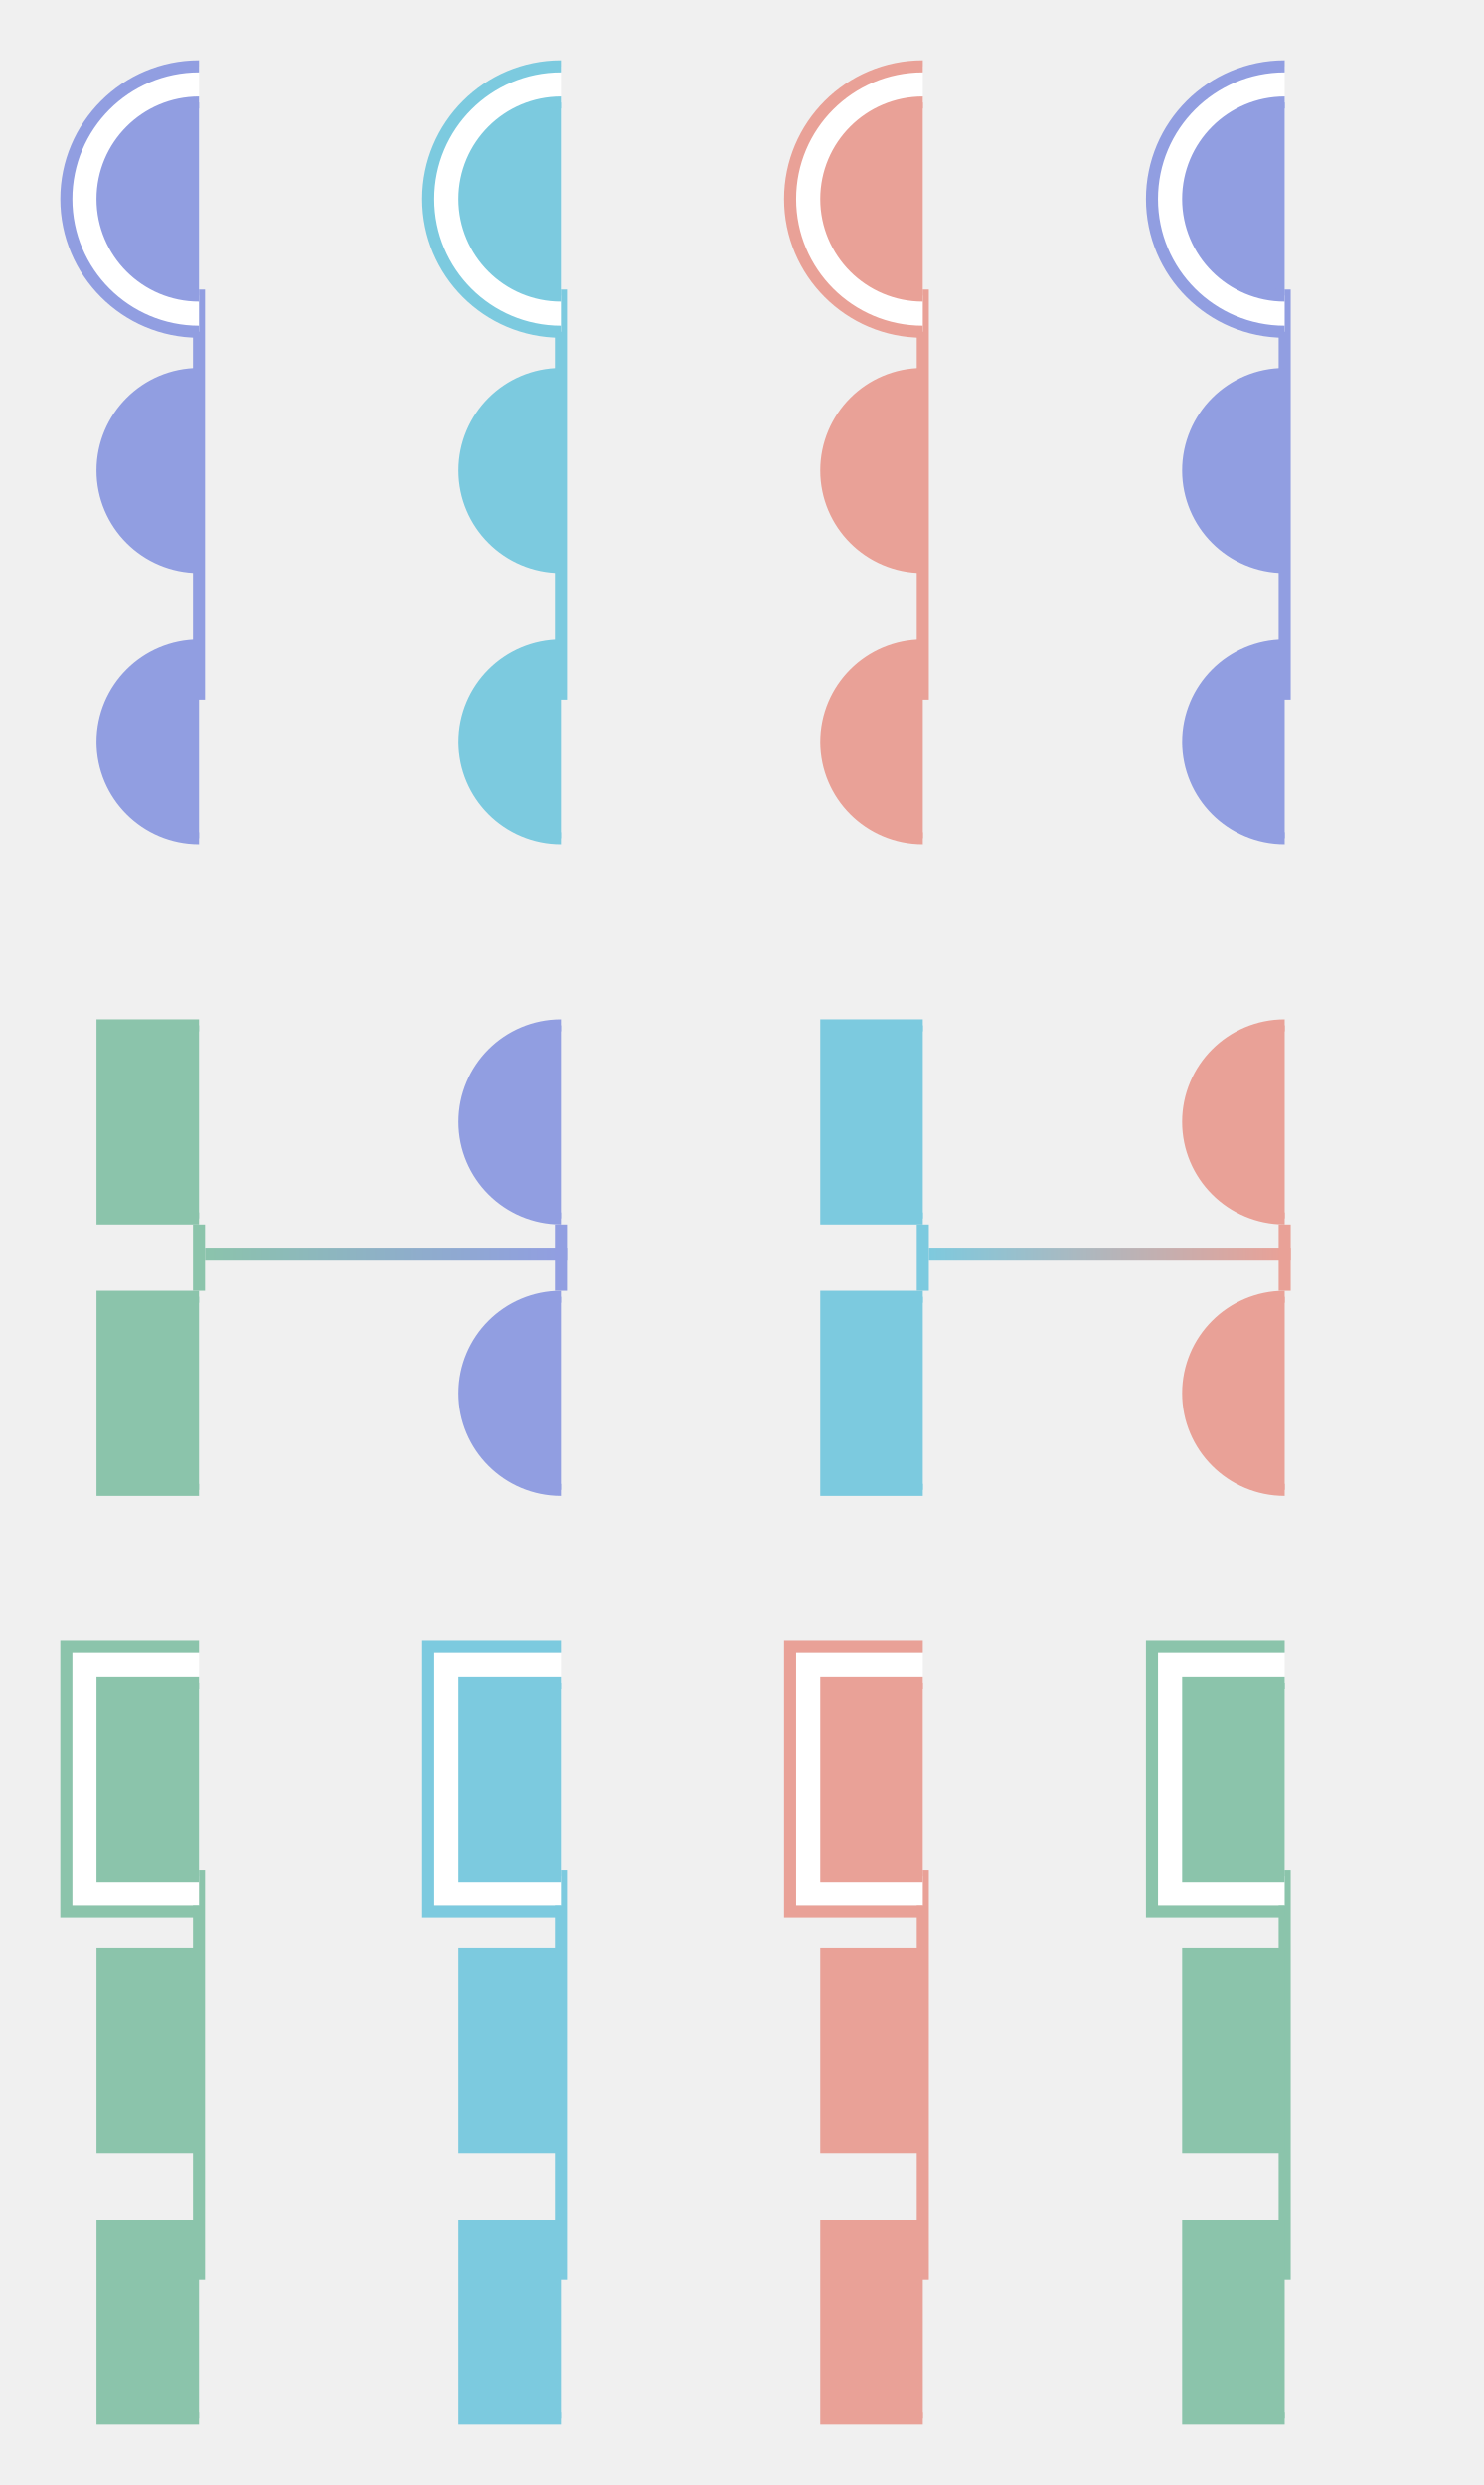
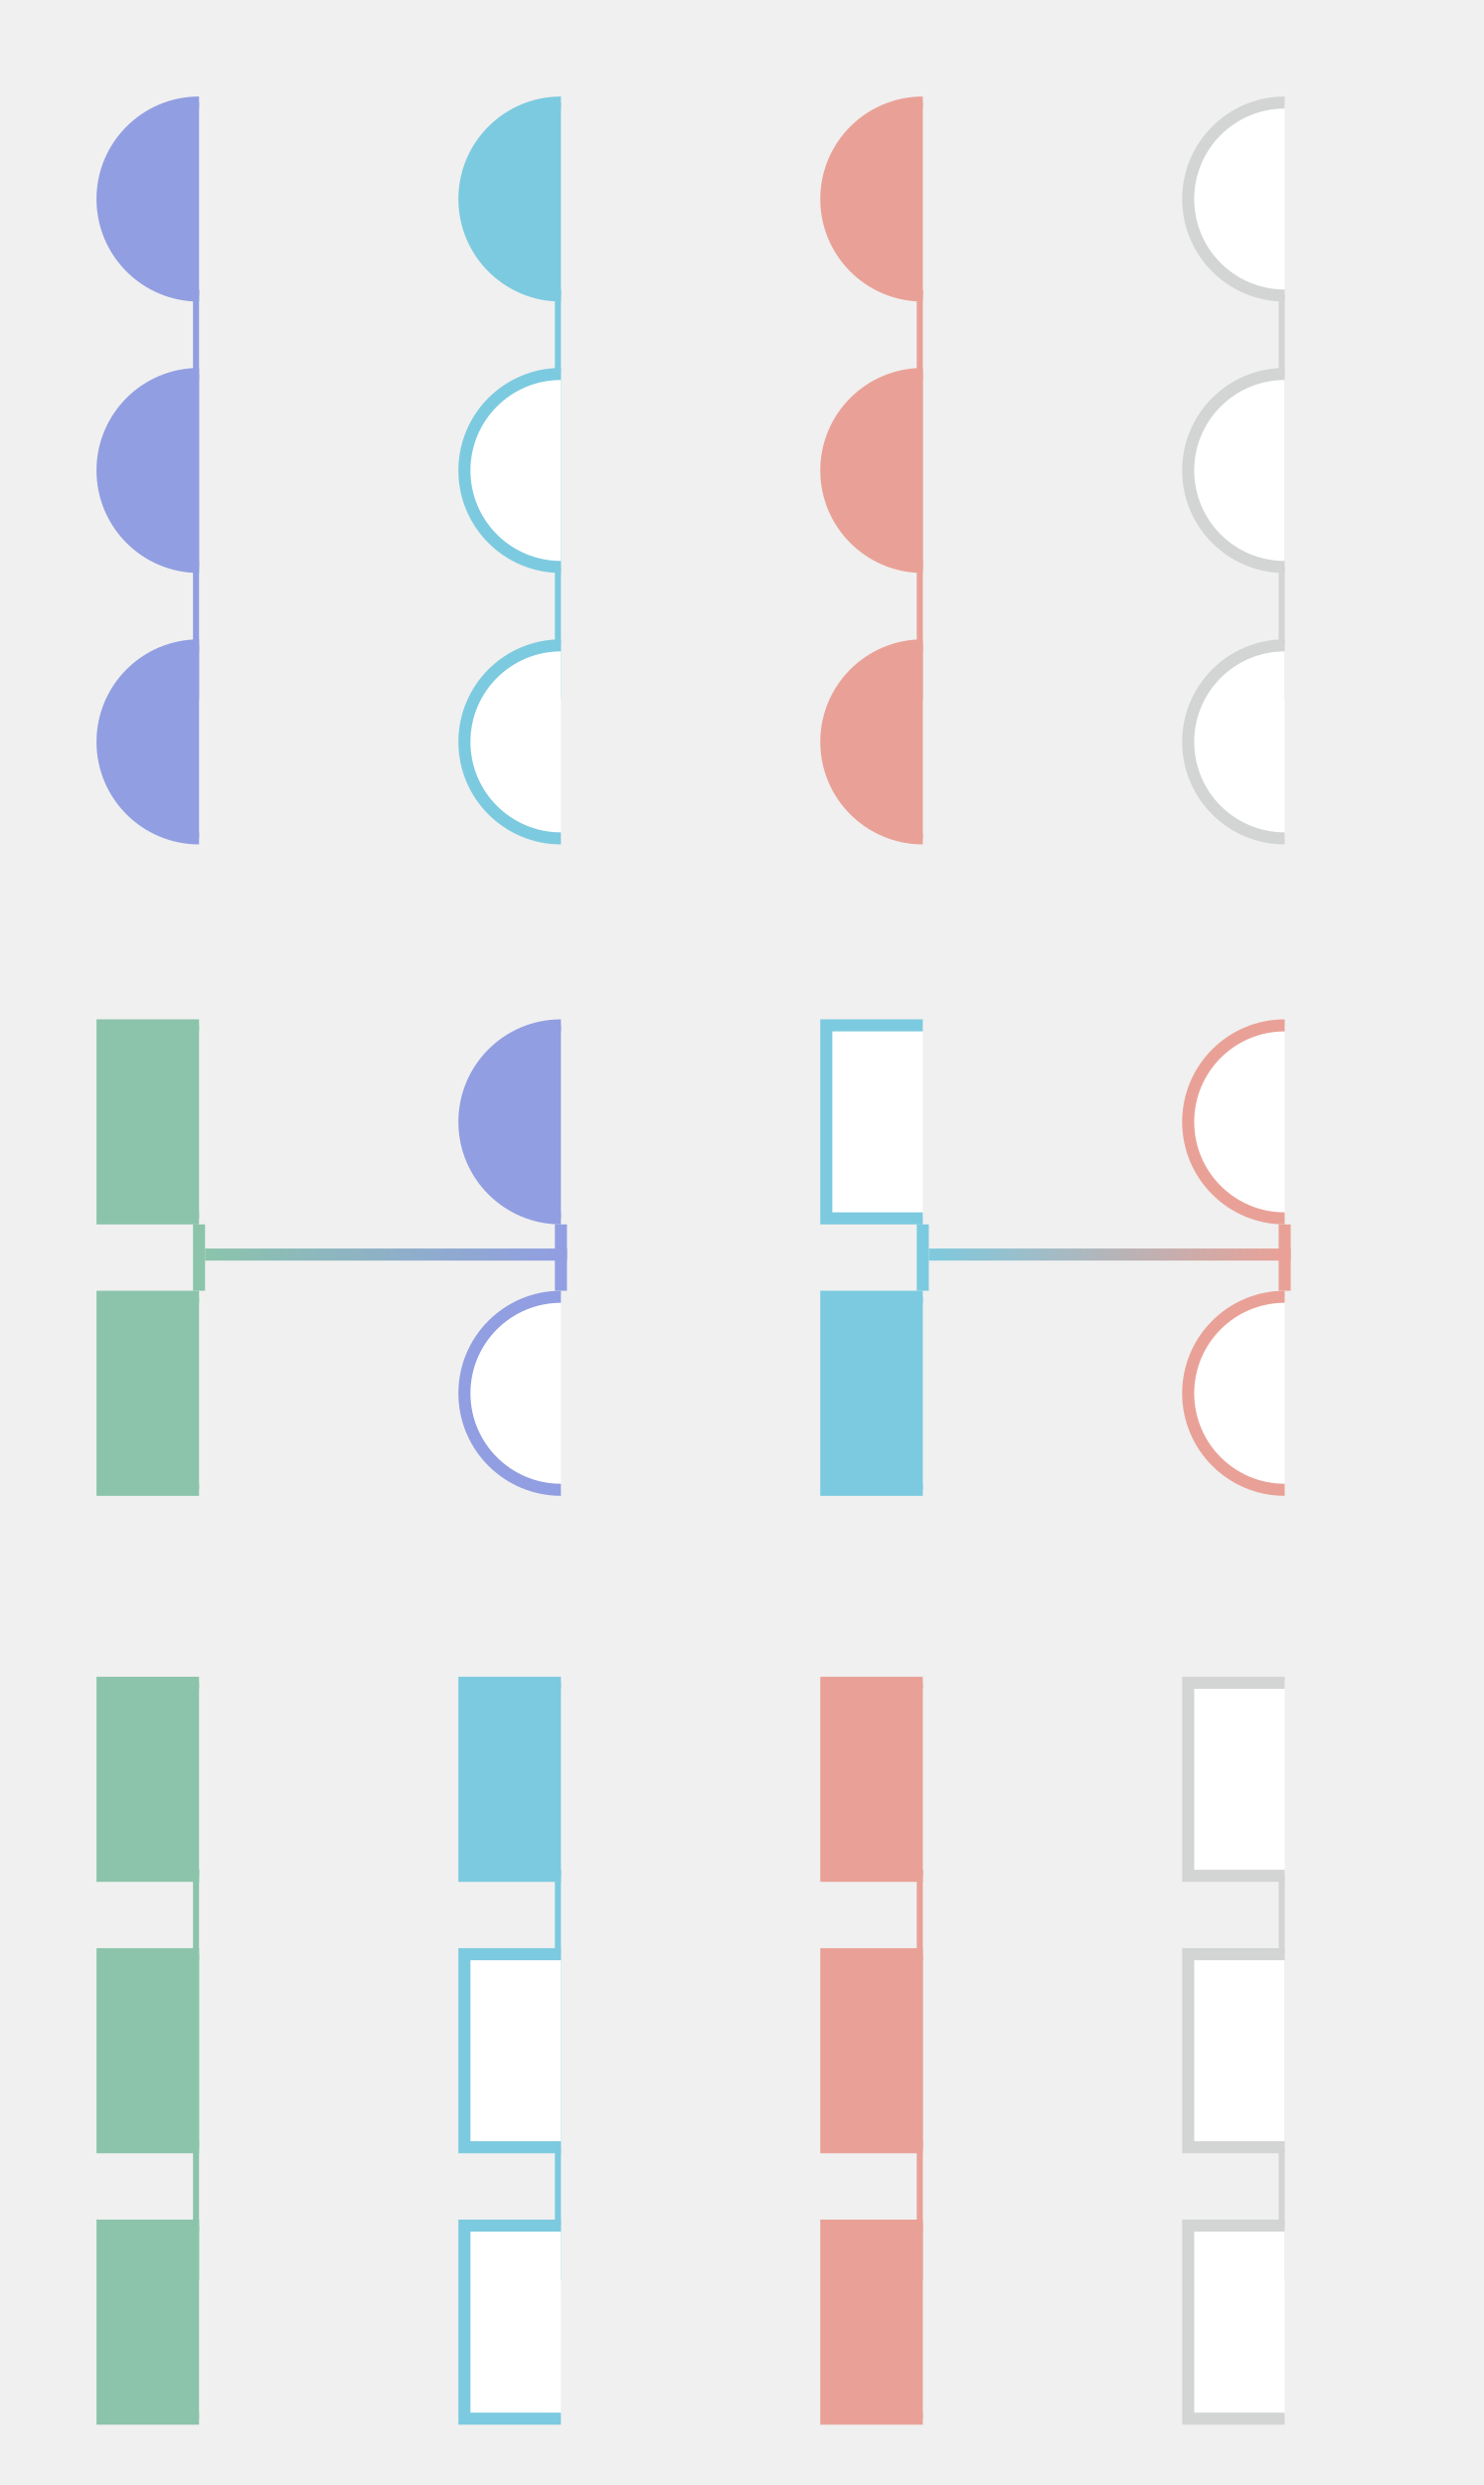
<svg xmlns="http://www.w3.org/2000/svg" xmlns:xlink="http://www.w3.org/1999/xlink" contentScriptType="text/ecmascript" zoomAndPan="magnify" contentStyleType="text/css" viewBox="0 0 246 412" preserveAspectRatio="xMidYMid meet" version="1.0">
  <defs>
    <linearGradient x1="33" gradientUnits="userSpaceOnUse" x2="93" y1="208" y2="208" xlink:type="simple" xlink:actuate="onLoad" id="linearGradient_line_1" xlink:show="other">
      <stop offset="0.0" stop-opacity="1.0" stop-color="#8bc4ab" />
      <stop offset="1.0" stop-opacity="1.0" stop-color="#919ee1" />
    </linearGradient>
    <linearGradient x1="153" gradientUnits="userSpaceOnUse" x2="213" y1="208" y2="208" xlink:type="simple" xlink:actuate="onLoad" id="linearGradient_line_2" xlink:show="other">
      <stop offset="0.0" stop-opacity="1.0" stop-color="#7ccadf" />
      <stop offset="1.0" stop-opacity="1.0" stop-color="#e9a197" />
    </linearGradient>
  </defs>
  <clipPath id="clipPath_1">
-     <rect x="10.0" width="23.0" height="46.0" y="10.0" />
+     <rect x="32.0" width="1.0" height="70.0" y="48.0" />
  </clipPath>
  <clipPath id="clipPath_2">
    <rect x="16.0" width="17.0" height="34.0" y="16.0" />
  </clipPath>
  <clipPath id="clipPath_3">
    <rect x="16.0" width="17.0" height="34.0" y="61.0" />
  </clipPath>
  <clipPath id="clipPath_4">
    <rect x="16.0" width="17.0" height="34.0" y="106.0" />
  </clipPath>
  <clipPath id="clipPath_5">
-     <rect x="70.0" width="23.0" height="46.0" y="10.0" />
+     <rect x="92.0" width="1.0" height="70.0" y="48.0" />
  </clipPath>
  <clipPath id="clipPath_6">
    <rect x="76.0" width="17.0" height="34.0" y="16.0" />
  </clipPath>
  <clipPath id="clipPath_7">
    <rect x="76.0" width="17.0" height="34.0" y="61.0" />
  </clipPath>
  <clipPath id="clipPath_8">
    <rect x="76.0" width="17.0" height="34.0" y="106.0" />
  </clipPath>
  <clipPath id="clipPath_9">
-     <rect x="130.0" width="23.0" height="46.0" y="10.0" />
+     <rect x="152.0" width="1.0" height="70.0" y="48.0" />
  </clipPath>
  <clipPath id="clipPath_10">
    <rect x="136.0" width="17.0" height="34.0" y="16.0" />
  </clipPath>
  <clipPath id="clipPath_11">
    <rect x="136.0" width="17.0" height="34.0" y="61.0" />
  </clipPath>
  <clipPath id="clipPath_12">
    <rect x="136.0" width="17.0" height="34.0" y="106.0" />
  </clipPath>
  <clipPath id="clipPath_13">
-     <rect x="190.0" width="23.0" height="46.0" y="10.0" />
+     <rect x="212.0" width="1.0" height="70.0" y="48.0" />
  </clipPath>
  <clipPath id="clipPath_14">
    <rect x="196.0" width="17.0" height="34.0" y="16.0" />
  </clipPath>
  <clipPath id="clipPath_15">
    <rect x="196.0" width="17.0" height="34.0" y="61.0" />
  </clipPath>
  <clipPath id="clipPath_16">
    <rect x="196.0" width="17.0" height="34.0" y="106.0" />
  </clipPath>
  <clipPath id="clipPath_17">
    <rect x="16.0" width="17.0" height="34.0" y="169.0" />
  </clipPath>
  <clipPath id="clipPath_18">
    <rect x="16.0" width="17.0" height="34.0" y="214.0" />
  </clipPath>
  <clipPath id="clipPath_19">
    <rect x="76.0" width="17.0" height="34.0" y="169.0" />
  </clipPath>
  <clipPath id="clipPath_20">
    <rect x="76.0" width="17.0" height="34.0" y="214.0" />
  </clipPath>
  <clipPath id="clipPath_21">
    <rect x="136.0" width="17.0" height="34.0" y="169.0" />
  </clipPath>
  <clipPath id="clipPath_22">
    <rect x="136.0" width="17.0" height="34.0" y="214.0" />
  </clipPath>
  <clipPath id="clipPath_23">
    <rect x="196.0" width="17.0" height="34.0" y="169.0" />
  </clipPath>
  <clipPath id="clipPath_24">
    <rect x="196.0" width="17.0" height="34.0" y="214.0" />
  </clipPath>
  <clipPath id="clipPath_25">
-     <rect x="10.0" width="23.0" height="46.0" y="272.0" />
+     <rect x="32.0" width="1.0" height="70.0" y="310.0" />
  </clipPath>
  <clipPath id="clipPath_26">
    <rect x="16.0" width="17.0" height="34.0" y="278.0" />
  </clipPath>
  <clipPath id="clipPath_27">
    <rect x="16.0" width="17.0" height="34.0" y="323.0" />
  </clipPath>
  <clipPath id="clipPath_28">
    <rect x="16.0" width="17.0" height="34.0" y="368.0" />
  </clipPath>
  <clipPath id="clipPath_29">
-     <rect x="70.0" width="23.0" height="46.0" y="272.0" />
+     <rect x="92.0" width="1.0" height="70.0" y="310.0" />
  </clipPath>
  <clipPath id="clipPath_30">
    <rect x="76.0" width="17.0" height="34.0" y="278.0" />
  </clipPath>
  <clipPath id="clipPath_31">
    <rect x="76.0" width="17.0" height="34.0" y="323.0" />
  </clipPath>
  <clipPath id="clipPath_32">
    <rect x="76.0" width="17.0" height="34.0" y="368.0" />
  </clipPath>
  <clipPath id="clipPath_33">
-     <rect x="130.0" width="23.0" height="46.0" y="272.0" />
+     <rect x="152.0" width="1.0" height="70.0" y="310.0" />
  </clipPath>
  <clipPath id="clipPath_34">
    <rect x="136.0" width="17.0" height="34.0" y="278.0" />
  </clipPath>
  <clipPath id="clipPath_35">
    <rect x="136.0" width="17.0" height="34.0" y="323.0" />
  </clipPath>
  <clipPath id="clipPath_36">
    <rect x="136.0" width="17.0" height="34.0" y="368.0" />
  </clipPath>
  <clipPath id="clipPath_37">
-     <rect x="190.0" width="23.0" height="46.0" y="272.0" />
+     <rect x="212.0" width="1.0" height="70.0" y="310.0" />
  </clipPath>
  <clipPath id="clipPath_38">
    <rect x="196.0" width="17.0" height="34.0" y="278.0" />
  </clipPath>
  <clipPath id="clipPath_39">
    <rect x="196.0" width="17.0" height="34.0" y="323.0" />
  </clipPath>
  <clipPath id="clipPath_40">
    <rect x="196.0" width="17.0" height="34.0" y="368.0" />
  </clipPath>
-   <line x1="33.0" x2="33.0" y1="48" y2="116" class="line0" id="line0" stroke="#919ee1" stroke-width="2.0" />
-   <circle clip-path="url(#clipPath_1)" fill-opacity="1" fill="#ffffff" class="circle1" r="22" cx="33" id="circle1" cy="33" stroke="#919ee1" stroke-width="2.0" stroke-opacity="1" />
-   <circle clip-path="url(#clipPath_2)" fill="#919ee1" class="circle2" r="16" cx="33" id="circle2" cy="33" stroke="#919ee1" stroke-width="2.0" />
-   <circle clip-path="url(#clipPath_3)" fill="#919ee1" class="circle3" r="16" cx="33" id="circle3" cy="78" stroke="#919ee1" stroke-width="2.0" />
-   <circle clip-path="url(#clipPath_4)" fill="#919ee1" class="circle4" r="16" cx="33" id="circle4" cy="123" stroke="#919ee1" stroke-width="2.0" />
-   <line x1="93.0" x2="93.0" y1="48" y2="116" class="line5" id="line5" stroke="#7ccadf" stroke-width="2.0" />
-   <circle clip-path="url(#clipPath_5)" fill-opacity="1" fill="#ffffff" class="circle6" r="22" cx="93" id="circle6" cy="33" stroke="#7ccadf" stroke-width="2.0" stroke-opacity="1" />
-   <circle clip-path="url(#clipPath_6)" fill="#7ccadf" class="circle7" r="16" cx="93" id="circle7" cy="33" stroke="#7ccadf" stroke-width="2.0" />
-   <circle clip-path="url(#clipPath_7)" fill="#7ccadf" class="circle8" r="16" cx="93" id="circle8" cy="78" stroke="#7ccadf" stroke-width="2.0" />
-   <circle clip-path="url(#clipPath_8)" fill="#7ccadf" class="circle9" r="16" cx="93" id="circle9" cy="123" stroke="#7ccadf" stroke-width="2.0" />
-   <line x1="153.0" x2="153.0" y1="48" y2="116" class="line10" id="line10" stroke="#e9a197" stroke-width="2.0" />
-   <circle clip-path="url(#clipPath_9)" fill-opacity="1" fill="#ffffff" class="circle11" r="22" cx="153" id="circle11" cy="33" stroke="#e9a197" stroke-width="2.0" stroke-opacity="1" />
-   <circle clip-path="url(#clipPath_10)" fill="#e9a197" class="circle12" r="16" cx="153" id="circle12" cy="33" stroke="#e9a197" stroke-width="2.0" />
-   <circle clip-path="url(#clipPath_11)" fill="#e9a197" class="circle13" r="16" cx="153" id="circle13" cy="78" stroke="#e9a197" stroke-width="2.0" />
-   <circle clip-path="url(#clipPath_12)" fill="#e9a197" class="circle14" r="16" cx="153" id="circle14" cy="123" stroke="#e9a197" stroke-width="2.0" />
-   <line x1="213.0" x2="213.0" y1="48" y2="116" class="line15" id="line15" stroke="#919ee1" stroke-width="2.0" />
-   <circle clip-path="url(#clipPath_13)" fill-opacity="1" fill="#ffffff" class="circle16" r="22" cx="213" id="circle16" cy="33" stroke="#919ee1" stroke-width="2.0" stroke-opacity="1" />
-   <circle clip-path="url(#clipPath_14)" fill="#919ee1" class="circle17" r="16" cx="213" id="circle17" cy="33" stroke="#919ee1" stroke-width="2.0" />
-   <circle clip-path="url(#clipPath_15)" fill="#919ee1" class="circle18" r="16" cx="213" id="circle18" cy="78" stroke="#919ee1" stroke-width="2.0" />
-   <circle clip-path="url(#clipPath_16)" fill="#919ee1" class="circle19" r="16" cx="213" id="circle19" cy="123" stroke="#919ee1" stroke-width="2.0" />
-   <line fill="url(#linearGradient_line_1)" x1="34.0" x2="94.0" y1="208" style="fill:url(#linearGradient_line_1);" y2="208" class="line20" id="line20" stroke="url(#linearGradient_line_1)" stroke-width="2.0" />
-   <line x1="33.0" x2="33.0" y1="203" y2="214" class="line21" id="line21" stroke="#8bc4ab" stroke-width="2.0" />
-   <rect x="17.0" y="170.0" clip-path="url(#clipPath_17)" fill="#8bc4ab" width="32.0" class="rectangle22" height="32.0" id="rectangle22" stroke="#8bc4ab" stroke-width="2.0" />
-   <rect x="17.0" y="215.0" clip-path="url(#clipPath_18)" fill="#8bc4ab" width="32.0" class="rectangle23" height="32.0" id="rectangle23" stroke="#8bc4ab" stroke-width="2.0" />
-   <line x1="93.0" x2="93.0" y1="203" y2="214" class="line24" id="line24" stroke="#919ee1" stroke-width="2.0" />
-   <circle clip-path="url(#clipPath_19)" fill="#919ee1" class="circle25" r="16" cx="93" id="circle25" cy="186" stroke="#919ee1" stroke-width="2.0" />
-   <circle clip-path="url(#clipPath_20)" fill="#919ee1" class="circle26" r="16" cx="93" id="circle26" cy="231" stroke="#919ee1" stroke-width="2.0" />
-   <line fill="url(#linearGradient_line_2)" x1="154.0" x2="214.0" y1="208" style="fill:url(#linearGradient_line_2);" y2="208" class="line27" id="line27" stroke="url(#linearGradient_line_2)" stroke-width="2.0" />
-   <line x1="153.0" x2="153.0" y1="203" y2="214" class="line28" id="line28" stroke="#7ccadf" stroke-width="2.0" />
-   <rect x="137.0" y="170.0" clip-path="url(#clipPath_21)" fill="#7ccadf" width="32.0" class="rectangle29" height="32.0" id="rectangle29" stroke="#7ccadf" stroke-width="2.0" />
-   <rect x="137.0" y="215.0" clip-path="url(#clipPath_22)" fill="#7ccadf" width="32.0" class="rectangle30" height="32.0" id="rectangle30" stroke="#7ccadf" stroke-width="2.0" />
-   <line x1="213.0" x2="213.0" y1="203" y2="214" class="line31" id="line31" stroke="#e9a197" stroke-width="2.0" />
-   <circle clip-path="url(#clipPath_23)" fill="#e9a197" class="circle32" r="16" cx="213" id="circle32" cy="186" stroke="#e9a197" stroke-width="2.0" />
-   <circle clip-path="url(#clipPath_24)" fill="#e9a197" class="circle33" r="16" cx="213" id="circle33" cy="231" stroke="#e9a197" stroke-width="2.0" />
-   <line x1="33.0" x2="33.0" y1="310" y2="378" class="line34" id="line34" stroke="#8bc4ab" stroke-width="2.0" />
-   <rect x="12.0" y="274.0" clip-path="url(#clipPath_25)" fill-opacity="1" fill="#ffffff" width="42.0" style="stroke-linecap:square;" class="rectangle35" height="42.0" id="rectangle35" />
-   <path clip-path="url(#clipPath_25)" fill="none" style="stroke-linecap:square;" d="m 11 273 L 11 317 L 55 317 L 55 273 L 11 273 " stroke="#8bc4ab" stroke-width="2.0" stroke-opacity="1" />
-   <rect x="17.0" y="279.0" clip-path="url(#clipPath_26)" fill="#8bc4ab" width="32.0" class="rectangle36" height="32.0" id="rectangle36" stroke="#8bc4ab" stroke-width="2.0" />
-   <rect x="17.0" y="324.0" clip-path="url(#clipPath_27)" fill="#8bc4ab" width="32.0" class="rectangle37" height="32.0" id="rectangle37" stroke="#8bc4ab" stroke-width="2.0" />
-   <rect x="17.0" y="369.0" clip-path="url(#clipPath_28)" fill="#8bc4ab" width="32.0" class="rectangle38" height="32.0" id="rectangle38" stroke="#8bc4ab" stroke-width="2.0" />
-   <line x1="93.0" x2="93.0" y1="310" y2="378" class="line39" id="line39" stroke="#7ccadf" stroke-width="2.0" />
-   <rect x="72.0" y="274.0" clip-path="url(#clipPath_29)" fill-opacity="1" fill="#ffffff" width="42.0" style="stroke-linecap:square;" class="rectangle40" height="42.0" id="rectangle40" />
-   <path clip-path="url(#clipPath_29)" fill="none" style="stroke-linecap:square;" d="m 71 273 L 71 317 L 115 317 L 115 273 L 71 273 " stroke="#7ccadf" stroke-width="2.0" stroke-opacity="1" />
-   <rect x="77.0" y="279.0" clip-path="url(#clipPath_30)" fill="#7ccadf" width="32.0" class="rectangle41" height="32.0" id="rectangle41" stroke="#7ccadf" stroke-width="2.0" />
-   <rect x="77.0" y="324.0" clip-path="url(#clipPath_31)" fill="#7ccadf" width="32.0" class="rectangle42" height="32.0" id="rectangle42" stroke="#7ccadf" stroke-width="2.0" />
-   <rect x="77.0" y="369.0" clip-path="url(#clipPath_32)" fill="#7ccadf" width="32.0" class="rectangle43" height="32.0" id="rectangle43" stroke="#7ccadf" stroke-width="2.0" />
-   <line x1="153.0" x2="153.0" y1="310" y2="378" class="line44" id="line44" stroke="#e9a197" stroke-width="2.0" />
-   <rect x="132.0" y="274.0" clip-path="url(#clipPath_33)" fill-opacity="1" fill="#ffffff" width="42.0" style="stroke-linecap:square;" class="rectangle45" height="42.0" id="rectangle45" />
-   <path clip-path="url(#clipPath_33)" fill="none" style="stroke-linecap:square;" d="m 131 273 L 131 317 L 175 317 L 175 273 L 131 273 " stroke="#e9a197" stroke-width="2.0" stroke-opacity="1" />
-   <rect x="137.0" y="279.0" clip-path="url(#clipPath_34)" fill="#e9a197" width="32.0" class="rectangle46" height="32.0" id="rectangle46" stroke="#e9a197" stroke-width="2.0" />
-   <rect x="137.0" y="324.0" clip-path="url(#clipPath_35)" fill="#e9a197" width="32.0" class="rectangle47" height="32.0" id="rectangle47" stroke="#e9a197" stroke-width="2.0" />
-   <rect x="137.0" y="369.0" clip-path="url(#clipPath_36)" fill="#e9a197" width="32.0" class="rectangle48" height="32.0" id="rectangle48" stroke="#e9a197" stroke-width="2.0" />
-   <line x1="213.0" x2="213.0" y1="310" y2="378" class="line49" id="line49" stroke="#8bc4ab" stroke-width="2.0" />
-   <rect x="192.0" y="274.0" clip-path="url(#clipPath_37)" fill-opacity="1" fill="#ffffff" width="42.0" style="stroke-linecap:square;" class="rectangle50" height="42.0" id="rectangle50" />
-   <path clip-path="url(#clipPath_37)" fill="none" style="stroke-linecap:square;" d="m 191 273 L 191 317 L 235 317 L 235 273 L 191 273 " stroke="#8bc4ab" stroke-width="2.0" stroke-opacity="1" />
-   <rect x="197.0" y="279.0" clip-path="url(#clipPath_38)" fill="#8bc4ab" width="32.0" class="rectangle51" height="32.0" id="rectangle51" stroke="#8bc4ab" stroke-width="2.0" />
-   <rect x="197.0" y="324.0" clip-path="url(#clipPath_39)" fill="#8bc4ab" width="32.0" class="rectangle52" height="32.0" id="rectangle52" stroke="#8bc4ab" stroke-width="2.0" />
-   <rect x="197.0" y="369.0" clip-path="url(#clipPath_40)" fill="#8bc4ab" width="32.0" class="rectangle53" height="32.0" id="rectangle53" stroke="#8bc4ab" stroke-width="2.0" />
+   <line clip-path="url(#clipPath_1)" x1="33.0" x2="33.0" y1="48" y2="116" class="line0" id="line0" stroke="#919ee1" stroke-width="2.0" />
+   <circle clip-path="url(#clipPath_2)" fill="#919ee1" class="circle1" r="16" cx="33" id="circle1" cy="33" stroke="#919ee1" stroke-width="2.0" />
+   <circle clip-path="url(#clipPath_3)" fill="#919ee1" class="circle2" r="16" cx="33" id="circle2" cy="78" stroke="#919ee1" stroke-width="2.0" />
+   <circle clip-path="url(#clipPath_4)" fill="#919ee1" class="circle3" r="16" cx="33" id="circle3" cy="123" stroke="#919ee1" stroke-width="2.0" />
+   <line clip-path="url(#clipPath_5)" x1="93.0" x2="93.0" y1="48" y2="116" class="line4" id="line4" stroke="#7ccadf" stroke-width="2.0" />
+   <circle clip-path="url(#clipPath_6)" fill="#7ccadf" class="circle5" r="16" cx="93" id="circle5" cy="33" stroke="#7ccadf" stroke-width="2.0" />
+   <circle clip-path="url(#clipPath_7)" fill="#ffffff" class="circle6" r="16" cx="93" id="circle6" cy="78" stroke="#7ccadf" stroke-width="2.0" />
+   <circle clip-path="url(#clipPath_8)" fill="#ffffff" class="circle7" r="16" cx="93" id="circle7" cy="123" stroke="#7ccadf" stroke-width="2.0" />
+   <line clip-path="url(#clipPath_9)" x1="153.0" x2="153.0" y1="48" y2="116" class="line8" id="line8" stroke="#e9a197" stroke-width="2.0" />
+   <circle clip-path="url(#clipPath_10)" fill="#e9a197" class="circle9" r="16" cx="153" id="circle9" cy="33" stroke="#e9a197" stroke-width="2.0" />
+   <circle clip-path="url(#clipPath_11)" fill="#e9a197" class="circle10" r="16" cx="153" id="circle10" cy="78" stroke="#e9a197" stroke-width="2.0" />
+   <circle clip-path="url(#clipPath_12)" fill="#e9a197" class="circle11" r="16" cx="153" id="circle11" cy="123" stroke="#e9a197" stroke-width="2.0" />
+   <line clip-path="url(#clipPath_13)" x1="213.0" x2="213.0" y1="48" y2="116" class="line12" id="line12" stroke="#d3d4d4" stroke-width="2.0" />
+   <circle clip-path="url(#clipPath_14)" fill="#ffffff" class="circle13" r="16" cx="213" id="circle13" cy="33" stroke="#d3d4d4" stroke-width="2.0" />
+   <circle clip-path="url(#clipPath_15)" fill="#ffffff" class="circle14" r="16" cx="213" id="circle14" cy="78" stroke="#d3d4d4" stroke-width="2.0" />
+   <circle clip-path="url(#clipPath_16)" fill="#ffffff" class="circle15" r="16" cx="213" id="circle15" cy="123" stroke="#d3d4d4" stroke-width="2.0" />
+   <line fill="url(#linearGradient_line_1)" x1="34.0" x2="94.0" y1="208" style="fill:url(#linearGradient_line_1);" y2="208" class="line16" id="line16" stroke="url(#linearGradient_line_1)" stroke-width="2.0" />
+   <line x1="33.0" x2="33.0" y1="203" y2="214" class="line17" id="line17" stroke="#8bc4ab" stroke-width="2.0" />
+   <rect x="17.0" y="170.0" clip-path="url(#clipPath_17)" fill="#8bc4ab" width="32.0" class="rectangle18" height="32.0" id="rectangle18" stroke="#8bc4ab" stroke-width="2.0" />
+   <rect x="17.0" y="215.0" clip-path="url(#clipPath_18)" fill="#8bc4ab" width="32.0" class="rectangle19" height="32.0" id="rectangle19" stroke="#8bc4ab" stroke-width="2.0" />
+   <line x1="93.0" x2="93.0" y1="203" y2="214" class="line20" id="line20" stroke="#919ee1" stroke-width="2.0" />
+   <circle clip-path="url(#clipPath_19)" fill="#919ee1" class="circle21" r="16" cx="93" id="circle21" cy="186" stroke="#919ee1" stroke-width="2.0" />
+   <circle clip-path="url(#clipPath_20)" fill="#ffffff" class="circle22" r="16" cx="93" id="circle22" cy="231" stroke="#919ee1" stroke-width="2.0" />
+   <line fill="url(#linearGradient_line_2)" x1="154.0" x2="214.0" y1="208" style="fill:url(#linearGradient_line_2);" y2="208" class="line23" id="line23" stroke="url(#linearGradient_line_2)" stroke-width="2.0" />
+   <line x1="153.0" x2="153.0" y1="203" y2="214" class="line24" id="line24" stroke="#7ccadf" stroke-width="2.0" />
+   <rect x="137.0" y="170.0" clip-path="url(#clipPath_21)" fill="#ffffff" width="32.0" class="rectangle25" height="32.0" id="rectangle25" stroke="#7ccadf" stroke-width="2.0" />
+   <rect x="137.0" y="215.0" clip-path="url(#clipPath_22)" fill="#7ccadf" width="32.0" class="rectangle26" height="32.0" id="rectangle26" stroke="#7ccadf" stroke-width="2.0" />
+   <line x1="213.0" x2="213.0" y1="203" y2="214" class="line27" id="line27" stroke="#e9a197" stroke-width="2.0" />
+   <circle clip-path="url(#clipPath_23)" fill="#ffffff" class="circle28" r="16" cx="213" id="circle28" cy="186" stroke="#e9a197" stroke-width="2.0" />
+   <circle clip-path="url(#clipPath_24)" fill="#ffffff" class="circle29" r="16" cx="213" id="circle29" cy="231" stroke="#e9a197" stroke-width="2.0" />
+   <line clip-path="url(#clipPath_25)" x1="33.0" x2="33.0" y1="310" y2="378" class="line30" id="line30" stroke="#8bc4ab" stroke-width="2.0" />
+   <rect x="17.0" y="279.0" clip-path="url(#clipPath_26)" fill="#8bc4ab" width="32.0" class="rectangle31" height="32.0" id="rectangle31" stroke="#8bc4ab" stroke-width="2.0" />
+   <rect x="17.0" y="324.0" clip-path="url(#clipPath_27)" fill="#8bc4ab" width="32.0" class="rectangle32" height="32.0" id="rectangle32" stroke="#8bc4ab" stroke-width="2.0" />
+   <rect x="17.0" y="369.0" clip-path="url(#clipPath_28)" fill="#8bc4ab" width="32.0" class="rectangle33" height="32.0" id="rectangle33" stroke="#8bc4ab" stroke-width="2.0" />
+   <line clip-path="url(#clipPath_29)" x1="93.0" x2="93.0" y1="310" y2="378" class="line34" id="line34" stroke="#7ccadf" stroke-width="2.0" />
+   <rect x="77.0" y="279.0" clip-path="url(#clipPath_30)" fill="#7ccadf" width="32.0" class="rectangle35" height="32.0" id="rectangle35" stroke="#7ccadf" stroke-width="2.0" />
+   <rect x="77.0" y="324.0" clip-path="url(#clipPath_31)" fill="#ffffff" width="32.0" class="rectangle36" height="32.0" id="rectangle36" stroke="#7ccadf" stroke-width="2.0" />
+   <rect x="77.0" y="369.0" clip-path="url(#clipPath_32)" fill="#ffffff" width="32.0" class="rectangle37" height="32.0" id="rectangle37" stroke="#7ccadf" stroke-width="2.0" />
+   <line clip-path="url(#clipPath_33)" x1="153.0" x2="153.0" y1="310" y2="378" class="line38" id="line38" stroke="#e9a197" stroke-width="2.0" />
+   <rect x="137.0" y="279.0" clip-path="url(#clipPath_34)" fill="#e9a197" width="32.0" class="rectangle39" height="32.0" id="rectangle39" stroke="#e9a197" stroke-width="2.0" />
+   <rect x="137.0" y="324.0" clip-path="url(#clipPath_35)" fill="#e9a197" width="32.0" class="rectangle40" height="32.0" id="rectangle40" stroke="#e9a197" stroke-width="2.0" />
+   <rect x="137.0" y="369.0" clip-path="url(#clipPath_36)" fill="#e9a197" width="32.0" class="rectangle41" height="32.0" id="rectangle41" stroke="#e9a197" stroke-width="2.0" />
+   <line clip-path="url(#clipPath_37)" x1="213.0" x2="213.0" y1="310" y2="378" class="line42" id="line42" stroke="#d3d4d4" stroke-width="2.0" />
+   <rect x="197.0" y="279.0" clip-path="url(#clipPath_38)" fill="#ffffff" width="32.0" class="rectangle43" height="32.0" id="rectangle43" stroke="#d3d4d4" stroke-width="2.0" />
+   <rect x="197.0" y="324.0" clip-path="url(#clipPath_39)" fill="#ffffff" width="32.0" class="rectangle44" height="32.0" id="rectangle44" stroke="#d3d4d4" stroke-width="2.0" />
+   <rect x="197.0" y="369.0" clip-path="url(#clipPath_40)" fill="#ffffff" width="32.0" class="rectangle45" height="32.0" id="rectangle45" stroke="#d3d4d4" stroke-width="2.0" />
</svg>
